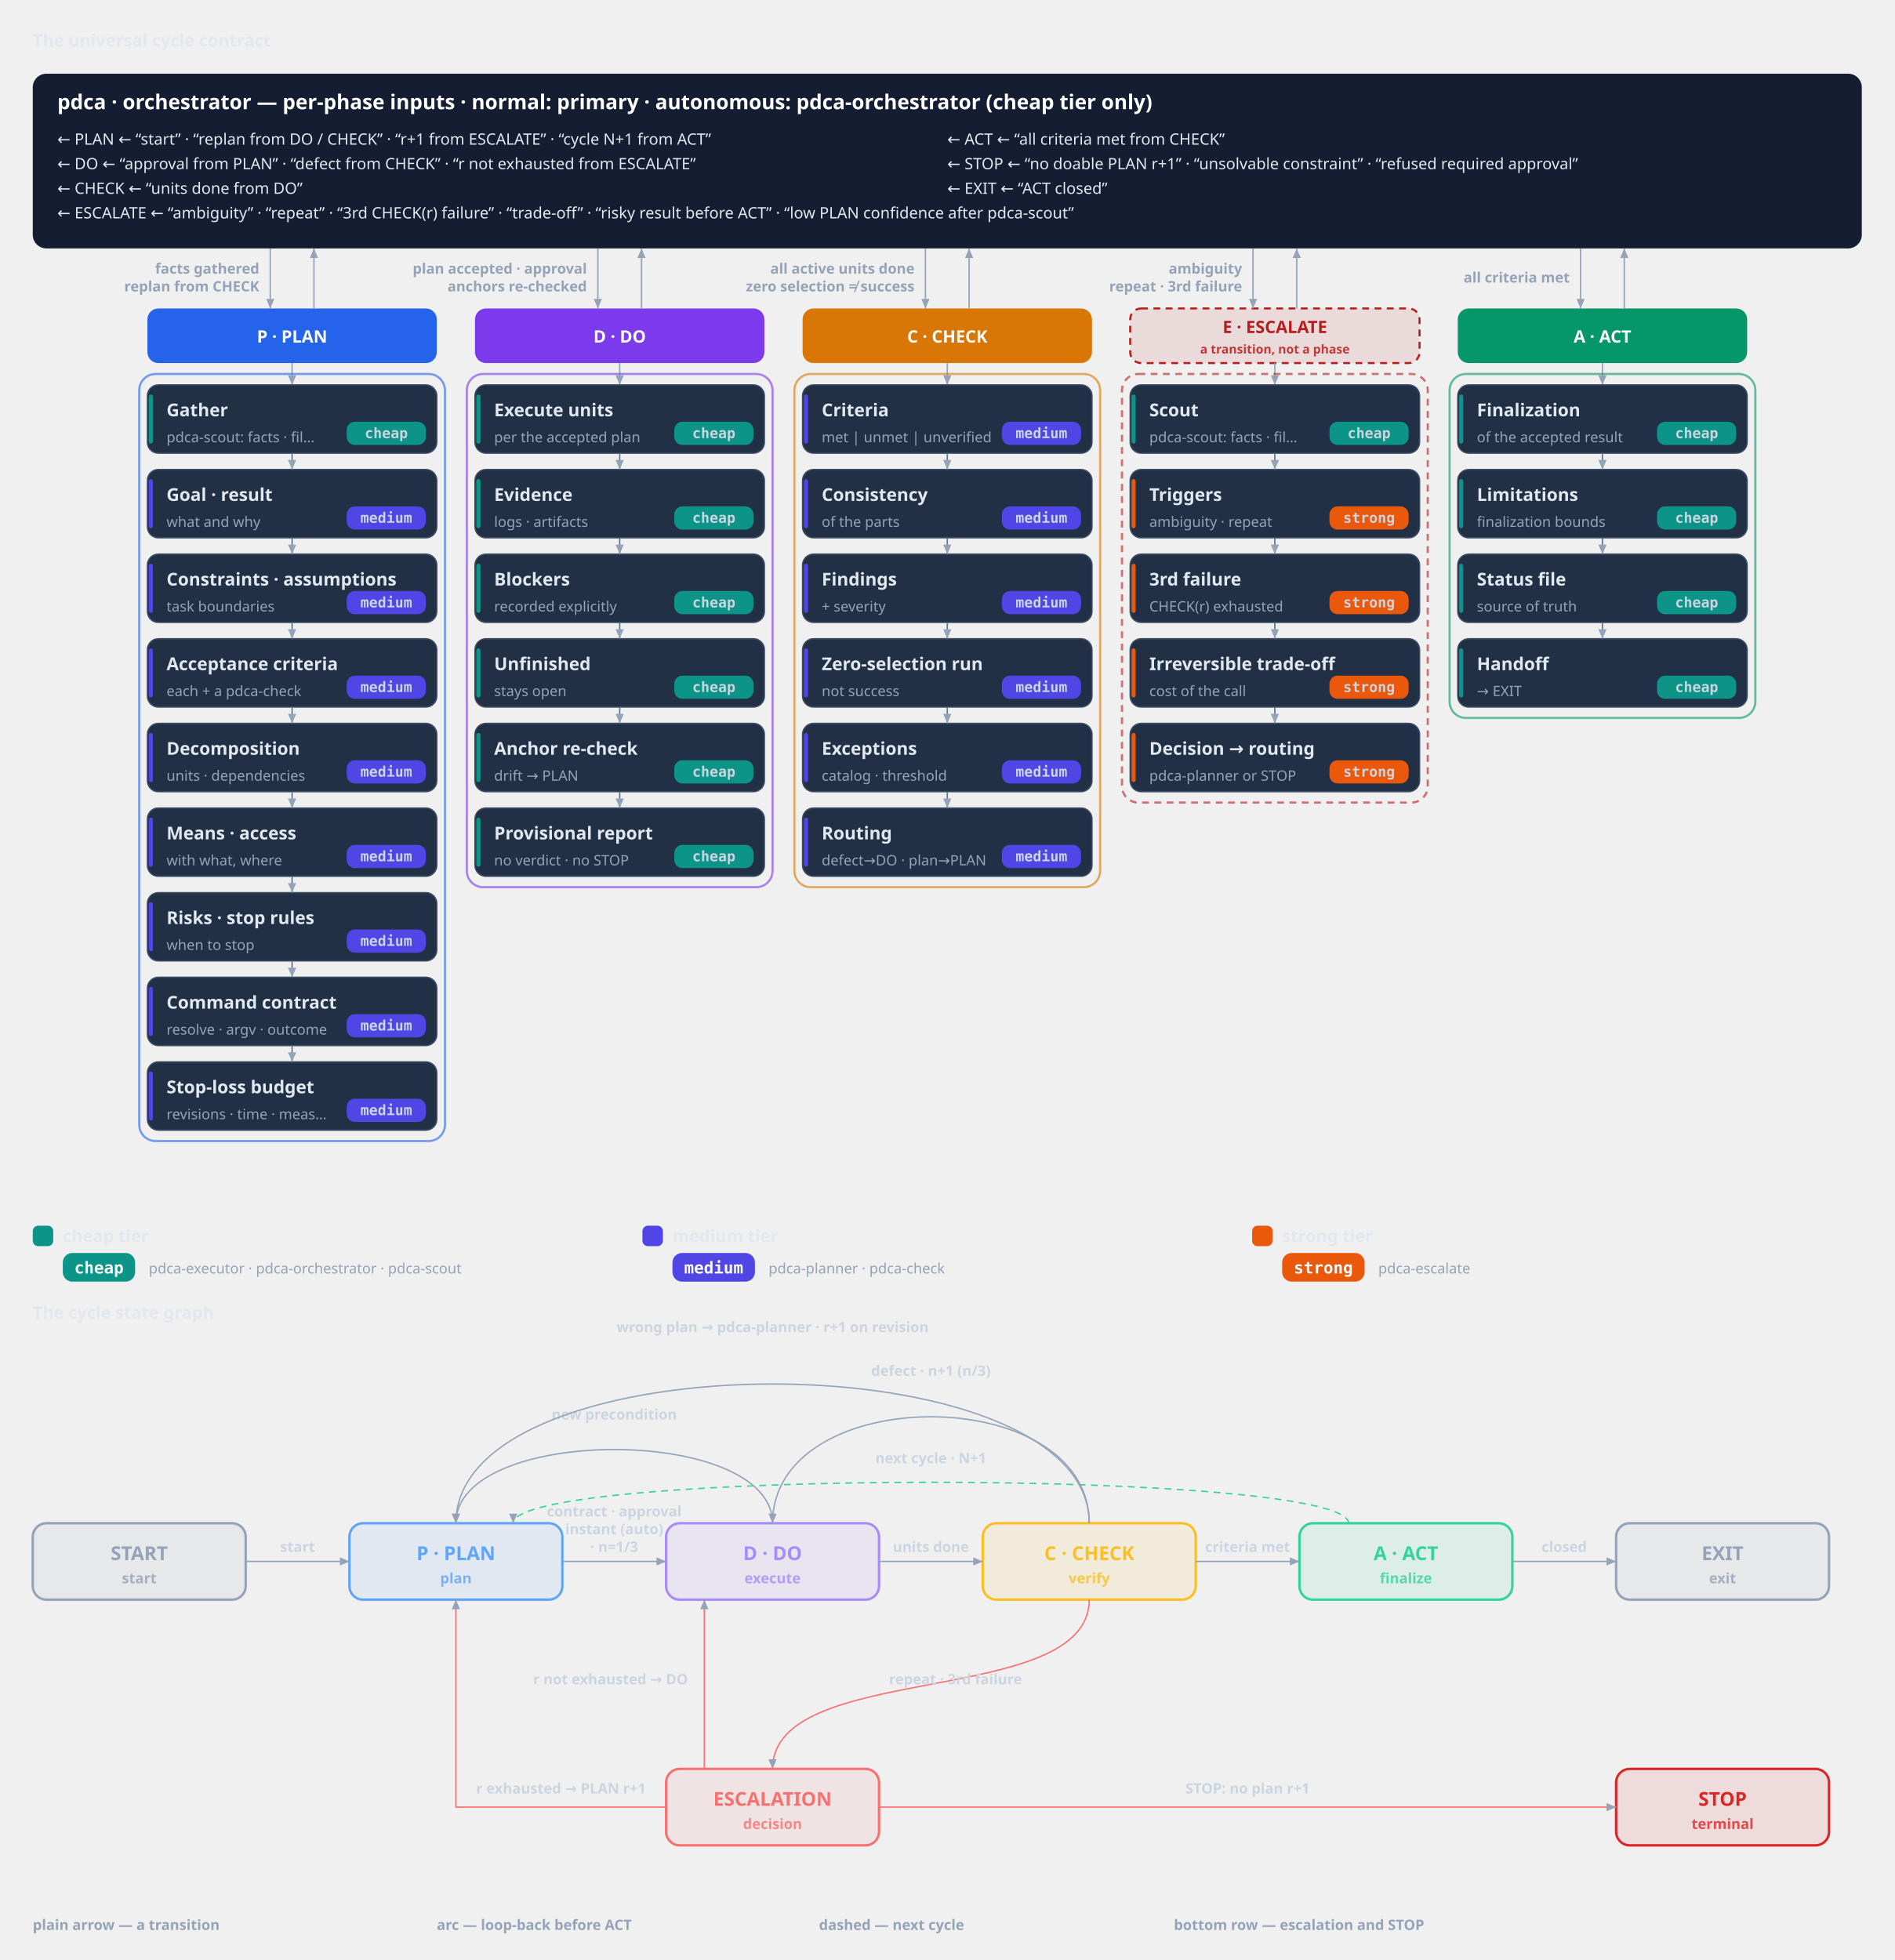
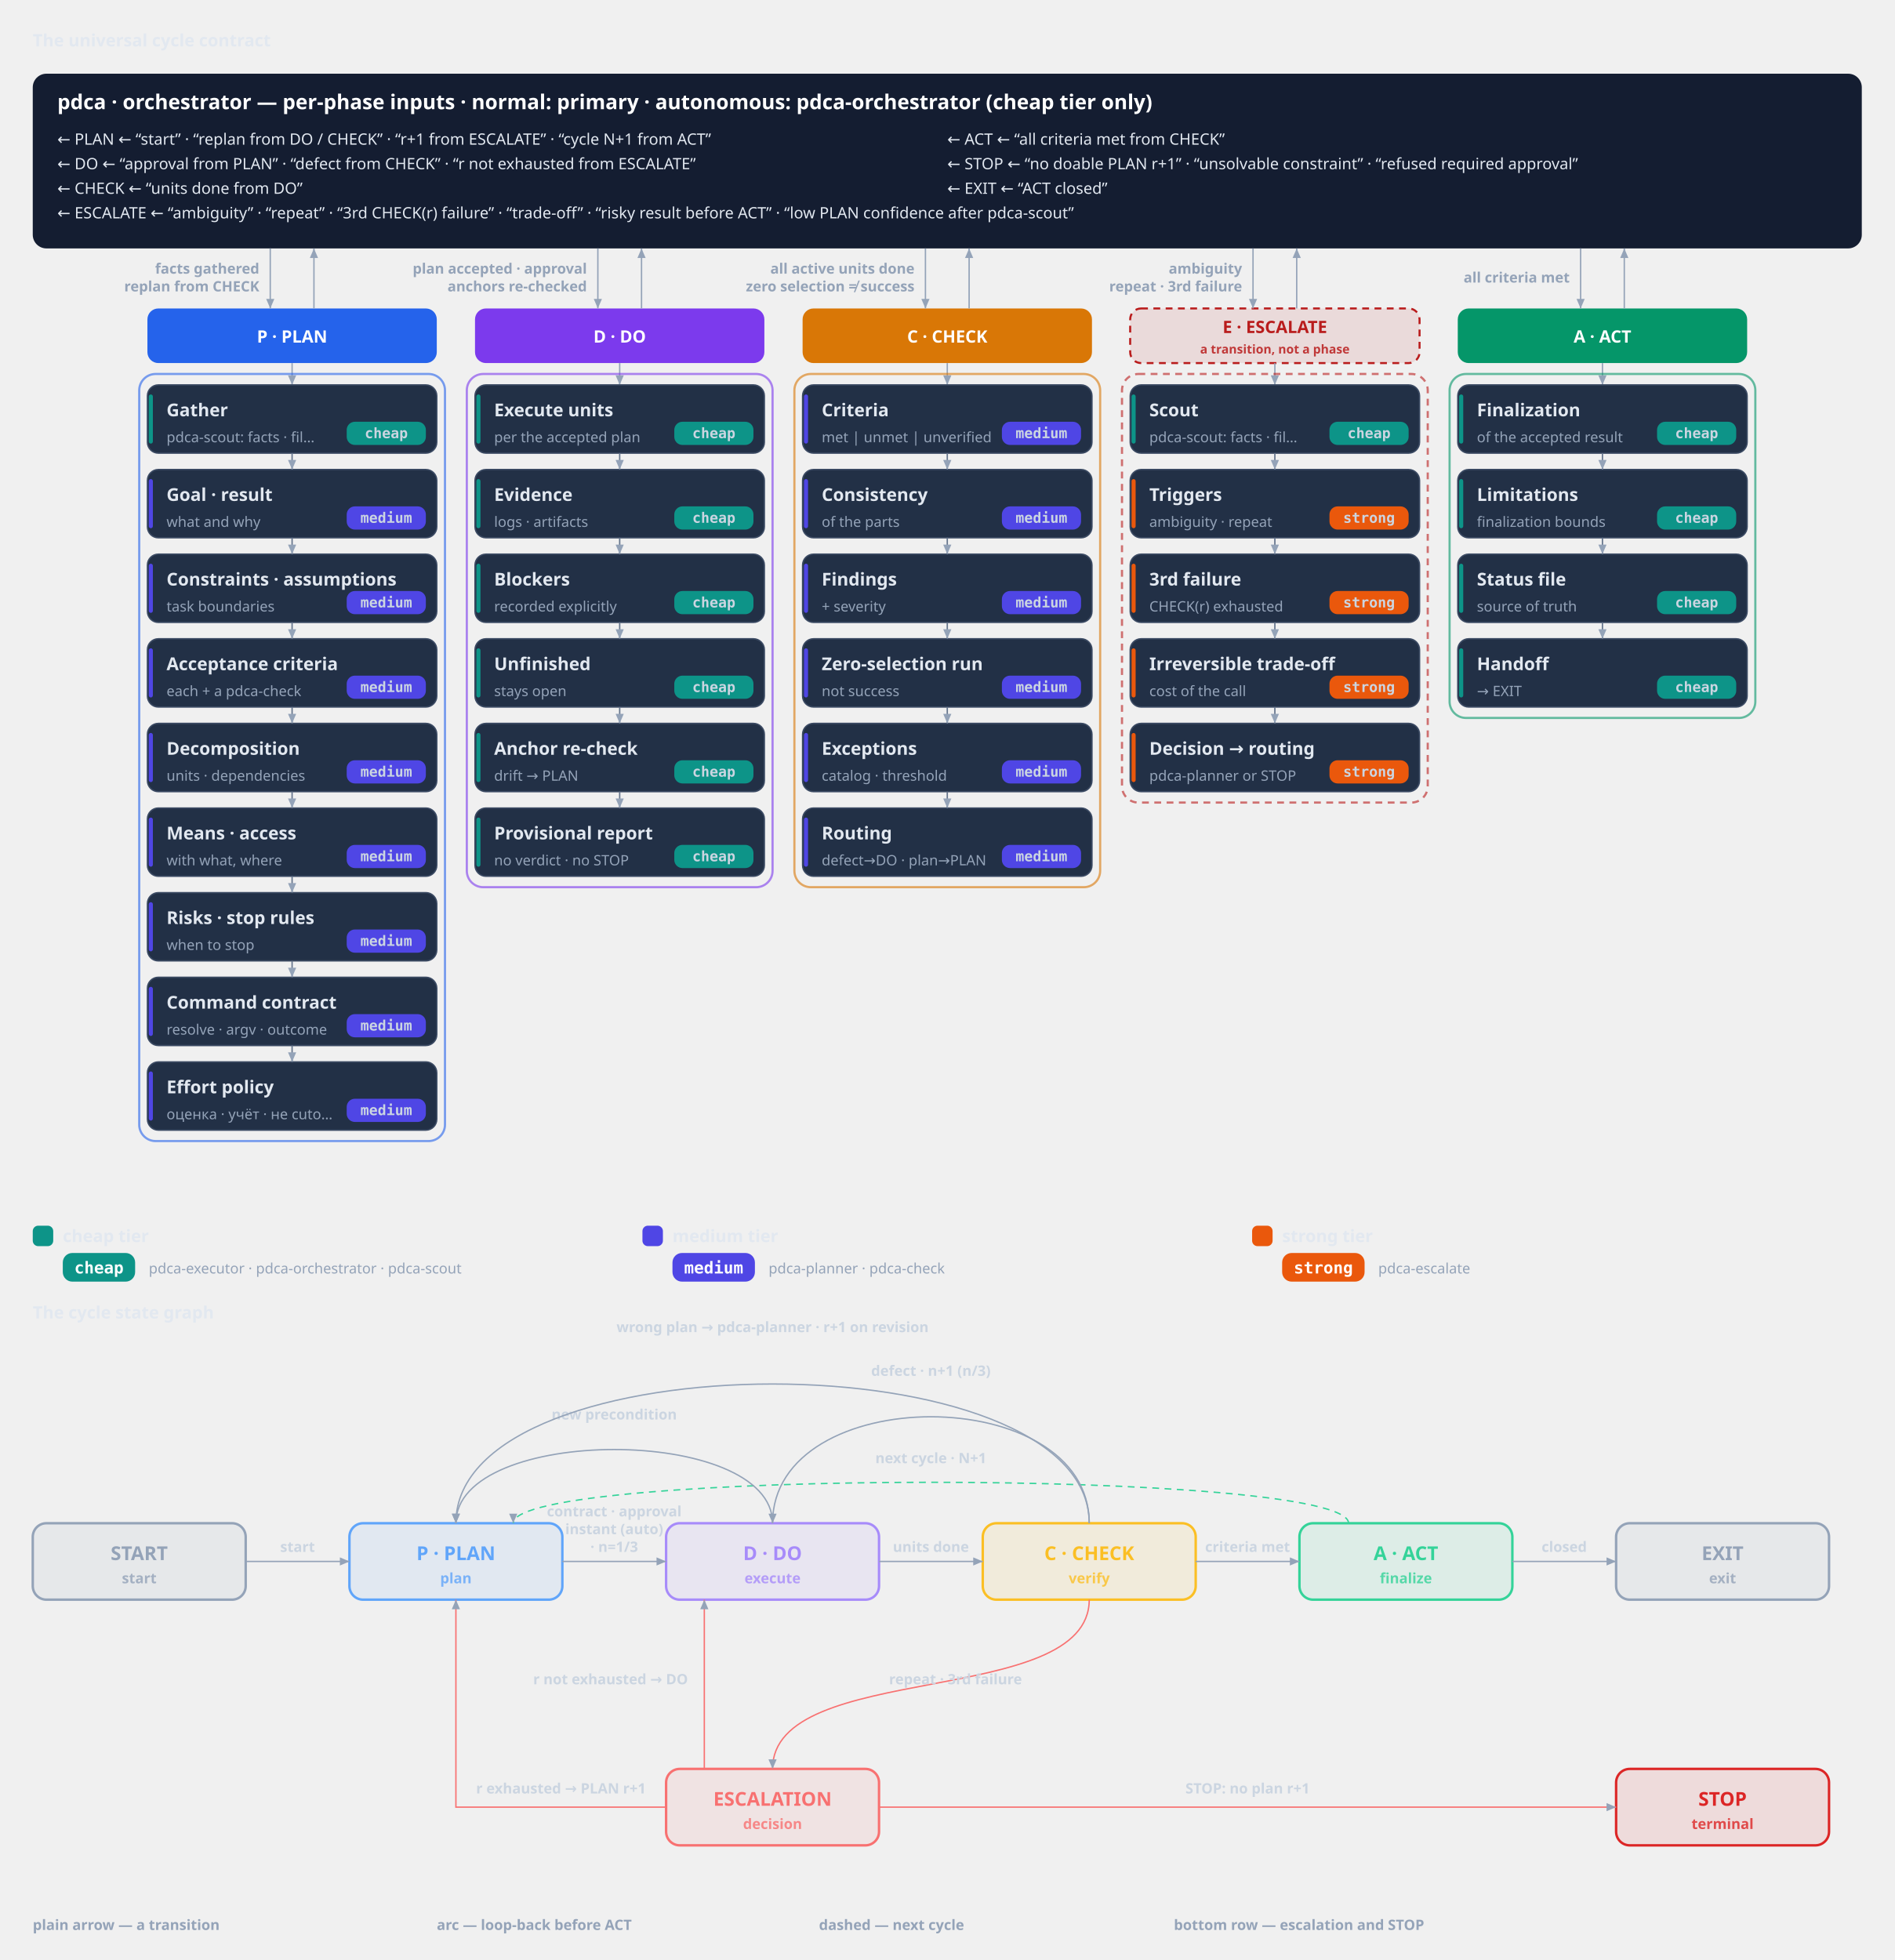
<svg xmlns="http://www.w3.org/2000/svg" viewBox="0 0 1388 1436" width="1388" height="1436" font-family="Segoe UI, system-ui, sans-serif" role="img">
  <defs>
    <marker id="arrow" markerWidth="9" markerHeight="9" refX="7" refY="3" orient="auto">
      <path d="M0,0 L7,3 L0,6 Z" fill="#94a3b8" />
    </marker>
  </defs>
  <style>
.t{font-size:13px;font-weight:600;fill:#e2e8f0}
.s{font-size:10.5px;fill:#94a3b8}
.h{font-size:12.5px;font-weight:700;fill:#ffffff}
.h2{font-size:12.5px;font-weight:700}
.h3{font-size:9px;font-weight:600}
.g{font-size:10.5px;font-weight:600}
.band{fill:#141d31}
.bt{fill:#ffffff;font-size:15px;font-weight:700}
.ol{fill:#e2e8f0;font-size:11.5px}
.lt{font-size:12.5px;font-weight:700;fill:#e2e8f0}
.ls{font-size:10.5px;fill:#94a3b8}
.lm{font-family:ui-monospace,Consolas,Menlo,monospace;font-size:12px;font-weight:700}
.bm{font-family:ui-monospace,Consolas,Menlo,monospace;font-size:10.5px;font-weight:700}
.st{font-size:14px;font-weight:700}
.ss{font-size:10.5px;font-weight:600}
</style>
  <text x="24" y="34" class="lt">The universal cycle contract</text>
  <rect x="24" y="54" width="1340" height="128" rx="10" class="band" />
  <text x="42" y="80" class="bt">pdca · orchestrator — per-phase inputs · normal: primary · autonomous: pdca-orchestrator (cheap tier only)</text>
  <text x="42" y="106" class="ol">← PLAN ← “start” · “replan from DO / CHECK” · “r+1 from ESCALATE” · “cycle N+1 from ACT”</text>
  <text x="42" y="124" class="ol">← DO ← “approval from PLAN” · “defect from CHECK” · “r not exhausted from ESCALATE”</text>
  <text x="42" y="142" class="ol">← CHECK ← “units done from DO”</text>
  <text x="42" y="160" class="ol">← ESCALATE ← “ambiguity” · “repeat” · “3rd CHECK(r) failure” · “trade-off” · “risky result before ACT” · “low PLAN confidence after pdca-scout”</text>
  <text x="694.0" y="106" class="ol">← ACT ← “all criteria met from CHECK”</text>
  <text x="694.0" y="124" class="ol">← STOP ← “no doable PLAN r+1” · “unsolvable constraint” · “refused required approval”</text>
  <text x="694.0" y="142" class="ol">← EXIT ← “ACT closed”</text>
  <rect x="108.0" y="226" width="212" height="40" rx="8" fill="#2563eb" />
  <text x="214.0" y="251.0" class="h" fill="#ffffff" text-anchor="middle">P · PLAN</text>
  <polyline points="214.0,266 214.0,282" fill="none" stroke="#94a3b8" marker-end="url(#arrow)" />
  <rect x="108.0" y="282" width="212" height="50" rx="8" fill="#223046" stroke="#3b4a63" stroke-width="1" />
  <rect x="109.0" y="289" width="3" height="36" rx="1.5" fill="#0d9488" />
  <rect x="254.0" y="309" width="58" height="17" rx="6" fill="#0d9488" />
  <text x="283.0" y="321.0" class="bm" fill="#cbd5e1" text-anchor="middle">cheap</text>
  <text x="122.0" y="305" class="t">Gather</text>
  <text x="122.0" y="324" class="s">pdca-scout: facts · fil…</text>
  <rect x="108.0" y="344" width="212" height="50" rx="8" fill="#223046" stroke="#3b4a63" stroke-width="1" />
  <rect x="109.0" y="351" width="3" height="36" rx="1.5" fill="#4f46e5" />
  <rect x="254.0" y="371" width="58" height="17" rx="6" fill="#4f46e5" />
  <text x="283.0" y="383.0" class="bm" fill="#cbd5e1" text-anchor="middle">medium</text>
  <text x="122.0" y="367" class="t">Goal · result</text>
  <text x="122.0" y="386" class="s">what and why</text>
  <rect x="108.0" y="406" width="212" height="50" rx="8" fill="#223046" stroke="#3b4a63" stroke-width="1" />
  <rect x="109.0" y="413" width="3" height="36" rx="1.5" fill="#4f46e5" />
  <rect x="254.0" y="433" width="58" height="17" rx="6" fill="#4f46e5" />
  <text x="283.0" y="445.0" class="bm" fill="#cbd5e1" text-anchor="middle">medium</text>
  <text x="122.0" y="429" class="t">Constraints · assumptions</text>
  <text x="122.0" y="448" class="s">task boundaries</text>
  <rect x="108.0" y="468" width="212" height="50" rx="8" fill="#223046" stroke="#3b4a63" stroke-width="1" />
  <rect x="109.0" y="475" width="3" height="36" rx="1.5" fill="#4f46e5" />
  <rect x="254.0" y="495" width="58" height="17" rx="6" fill="#4f46e5" />
  <text x="283.0" y="507.0" class="bm" fill="#cbd5e1" text-anchor="middle">medium</text>
  <text x="122.0" y="491" class="t">Acceptance criteria</text>
  <text x="122.0" y="510" class="s">each + a pdca-check</text>
  <rect x="108.0" y="530" width="212" height="50" rx="8" fill="#223046" stroke="#3b4a63" stroke-width="1" />
  <rect x="109.0" y="537" width="3" height="36" rx="1.5" fill="#4f46e5" />
  <rect x="254.0" y="557" width="58" height="17" rx="6" fill="#4f46e5" />
  <text x="283.0" y="569.0" class="bm" fill="#cbd5e1" text-anchor="middle">medium</text>
  <text x="122.0" y="553" class="t">Decomposition</text>
  <text x="122.0" y="572" class="s">units · dependencies</text>
  <rect x="108.0" y="592" width="212" height="50" rx="8" fill="#223046" stroke="#3b4a63" stroke-width="1" />
  <rect x="109.0" y="599" width="3" height="36" rx="1.5" fill="#4f46e5" />
  <rect x="254.0" y="619" width="58" height="17" rx="6" fill="#4f46e5" />
  <text x="283.0" y="631.0" class="bm" fill="#cbd5e1" text-anchor="middle">medium</text>
  <text x="122.0" y="615" class="t">Means · access</text>
  <text x="122.0" y="634" class="s">with what, where</text>
  <rect x="108.0" y="654" width="212" height="50" rx="8" fill="#223046" stroke="#3b4a63" stroke-width="1" />
  <rect x="109.0" y="661" width="3" height="36" rx="1.5" fill="#4f46e5" />
  <rect x="254.0" y="681" width="58" height="17" rx="6" fill="#4f46e5" />
  <text x="283.0" y="693.0" class="bm" fill="#cbd5e1" text-anchor="middle">medium</text>
  <text x="122.0" y="677" class="t">Risks · stop rules</text>
  <text x="122.0" y="696" class="s">when to stop</text>
  <rect x="108.0" y="716" width="212" height="50" rx="8" fill="#223046" stroke="#3b4a63" stroke-width="1" />
  <rect x="109.0" y="723" width="3" height="36" rx="1.5" fill="#4f46e5" />
  <rect x="254.0" y="743" width="58" height="17" rx="6" fill="#4f46e5" />
  <text x="283.0" y="755.0" class="bm" fill="#cbd5e1" text-anchor="middle">medium</text>
  <text x="122.0" y="739" class="t">Command contract</text>
  <text x="122.0" y="758" class="s">resolve · argv · outcome</text>
  <rect x="108.0" y="778" width="212" height="50" rx="8" fill="#223046" stroke="#3b4a63" stroke-width="1" />
  <rect x="109.0" y="785" width="3" height="36" rx="1.5" fill="#4f46e5" />
  <rect x="254.0" y="805" width="58" height="17" rx="6" fill="#4f46e5" />
  <text x="283.0" y="817.0" class="bm" fill="#cbd5e1" text-anchor="middle">medium</text>
-   <text x="122.0" y="801" class="t">Stop-loss budget</text>
-   <text x="122.0" y="820" class="s">revisions · time · meas…</text>
+   <text x="122.0" y="801" class="t">Effort policy</text>
+   <text x="122.0" y="820" class="s">оценка · учёт · не cuto…</text>
  <polyline points="214.0,332 214.0,344" fill="none" stroke="#64748b" marker-end="url(#arrow)" />
  <polyline points="214.0,394 214.0,406" fill="none" stroke="#64748b" marker-end="url(#arrow)" />
  <polyline points="214.0,456 214.0,468" fill="none" stroke="#64748b" marker-end="url(#arrow)" />
  <polyline points="214.0,518 214.0,530" fill="none" stroke="#64748b" marker-end="url(#arrow)" />
  <polyline points="214.0,580 214.0,592" fill="none" stroke="#64748b" marker-end="url(#arrow)" />
  <polyline points="214.0,642 214.0,654" fill="none" stroke="#64748b" marker-end="url(#arrow)" />
  <polyline points="214.0,704 214.0,716" fill="none" stroke="#64748b" marker-end="url(#arrow)" />
  <polyline points="214.0,766 214.0,778" fill="none" stroke="#64748b" marker-end="url(#arrow)" />
  <rect x="102.0" y="274" width="224" height="562" rx="12" fill="none" stroke="#2563eb" stroke-opacity="0.6" stroke-width="1.6" />
  <rect x="348.0" y="226" width="212" height="40" rx="8" fill="#7c3aed" />
  <text x="454.0" y="251.0" class="h" fill="#ffffff" text-anchor="middle">D · DO</text>
  <polyline points="454.0,266 454.0,282" fill="none" stroke="#94a3b8" marker-end="url(#arrow)" />
  <rect x="348.0" y="282" width="212" height="50" rx="8" fill="#223046" stroke="#3b4a63" stroke-width="1" />
  <rect x="349.0" y="289" width="3" height="36" rx="1.5" fill="#0d9488" />
  <rect x="494.0" y="309" width="58" height="17" rx="6" fill="#0d9488" />
  <text x="523.0" y="321.0" class="bm" fill="#cbd5e1" text-anchor="middle">cheap</text>
  <text x="362.0" y="305" class="t">Execute units</text>
  <text x="362.0" y="324" class="s">per the accepted plan</text>
  <rect x="348.0" y="344" width="212" height="50" rx="8" fill="#223046" stroke="#3b4a63" stroke-width="1" />
  <rect x="349.0" y="351" width="3" height="36" rx="1.5" fill="#0d9488" />
  <rect x="494.0" y="371" width="58" height="17" rx="6" fill="#0d9488" />
  <text x="523.0" y="383.0" class="bm" fill="#cbd5e1" text-anchor="middle">cheap</text>
  <text x="362.0" y="367" class="t">Evidence</text>
  <text x="362.0" y="386" class="s">logs · artifacts</text>
  <rect x="348.0" y="406" width="212" height="50" rx="8" fill="#223046" stroke="#3b4a63" stroke-width="1" />
  <rect x="349.0" y="413" width="3" height="36" rx="1.5" fill="#0d9488" />
  <rect x="494.0" y="433" width="58" height="17" rx="6" fill="#0d9488" />
  <text x="523.0" y="445.0" class="bm" fill="#cbd5e1" text-anchor="middle">cheap</text>
  <text x="362.0" y="429" class="t">Blockers</text>
  <text x="362.0" y="448" class="s">recorded explicitly</text>
  <rect x="348.0" y="468" width="212" height="50" rx="8" fill="#223046" stroke="#3b4a63" stroke-width="1" />
  <rect x="349.0" y="475" width="3" height="36" rx="1.5" fill="#0d9488" />
  <rect x="494.0" y="495" width="58" height="17" rx="6" fill="#0d9488" />
  <text x="523.0" y="507.0" class="bm" fill="#cbd5e1" text-anchor="middle">cheap</text>
  <text x="362.0" y="491" class="t">Unfinished</text>
  <text x="362.0" y="510" class="s">stays open</text>
  <rect x="348.0" y="530" width="212" height="50" rx="8" fill="#223046" stroke="#3b4a63" stroke-width="1" />
  <rect x="349.0" y="537" width="3" height="36" rx="1.5" fill="#0d9488" />
  <rect x="494.0" y="557" width="58" height="17" rx="6" fill="#0d9488" />
  <text x="523.0" y="569.0" class="bm" fill="#cbd5e1" text-anchor="middle">cheap</text>
  <text x="362.0" y="553" class="t">Anchor re-check</text>
  <text x="362.0" y="572" class="s">drift → PLAN</text>
  <rect x="348.0" y="592" width="212" height="50" rx="8" fill="#223046" stroke="#3b4a63" stroke-width="1" />
  <rect x="349.0" y="599" width="3" height="36" rx="1.5" fill="#0d9488" />
  <rect x="494.0" y="619" width="58" height="17" rx="6" fill="#0d9488" />
  <text x="523.0" y="631.0" class="bm" fill="#cbd5e1" text-anchor="middle">cheap</text>
  <text x="362.0" y="615" class="t">Provisional report</text>
  <text x="362.0" y="634" class="s">no verdict · no STOP</text>
  <polyline points="454.0,332 454.0,344" fill="none" stroke="#64748b" marker-end="url(#arrow)" />
  <polyline points="454.0,394 454.0,406" fill="none" stroke="#64748b" marker-end="url(#arrow)" />
  <polyline points="454.0,456 454.0,468" fill="none" stroke="#64748b" marker-end="url(#arrow)" />
  <polyline points="454.0,518 454.0,530" fill="none" stroke="#64748b" marker-end="url(#arrow)" />
  <polyline points="454.0,580 454.0,592" fill="none" stroke="#64748b" marker-end="url(#arrow)" />
  <rect x="342.0" y="274" width="224" height="376" rx="12" fill="none" stroke="#7c3aed" stroke-opacity="0.6" stroke-width="1.6" />
  <rect x="588.0" y="226" width="212" height="40" rx="8" fill="#d97706" />
  <text x="694.0" y="251.0" class="h" fill="#ffffff" text-anchor="middle">C · CHECK</text>
  <polyline points="694.0,266 694.0,282" fill="none" stroke="#94a3b8" marker-end="url(#arrow)" />
  <rect x="588.0" y="282" width="212" height="50" rx="8" fill="#223046" stroke="#3b4a63" stroke-width="1" />
  <rect x="589.0" y="289" width="3" height="36" rx="1.5" fill="#4f46e5" />
  <rect x="734.0" y="309" width="58" height="17" rx="6" fill="#4f46e5" />
  <text x="763.0" y="321.0" class="bm" fill="#cbd5e1" text-anchor="middle">medium</text>
  <text x="602.0" y="305" class="t">Criteria</text>
  <text x="602.0" y="324" class="s">met | unmet | unverified</text>
  <rect x="588.0" y="344" width="212" height="50" rx="8" fill="#223046" stroke="#3b4a63" stroke-width="1" />
  <rect x="589.0" y="351" width="3" height="36" rx="1.5" fill="#4f46e5" />
  <rect x="734.0" y="371" width="58" height="17" rx="6" fill="#4f46e5" />
  <text x="763.0" y="383.0" class="bm" fill="#cbd5e1" text-anchor="middle">medium</text>
  <text x="602.0" y="367" class="t">Consistency</text>
  <text x="602.0" y="386" class="s">of the parts</text>
  <rect x="588.0" y="406" width="212" height="50" rx="8" fill="#223046" stroke="#3b4a63" stroke-width="1" />
  <rect x="589.0" y="413" width="3" height="36" rx="1.5" fill="#4f46e5" />
  <rect x="734.0" y="433" width="58" height="17" rx="6" fill="#4f46e5" />
  <text x="763.0" y="445.0" class="bm" fill="#cbd5e1" text-anchor="middle">medium</text>
  <text x="602.0" y="429" class="t">Findings</text>
  <text x="602.0" y="448" class="s">+ severity</text>
  <rect x="588.0" y="468" width="212" height="50" rx="8" fill="#223046" stroke="#3b4a63" stroke-width="1" />
  <rect x="589.0" y="475" width="3" height="36" rx="1.5" fill="#4f46e5" />
  <rect x="734.0" y="495" width="58" height="17" rx="6" fill="#4f46e5" />
  <text x="763.0" y="507.0" class="bm" fill="#cbd5e1" text-anchor="middle">medium</text>
  <text x="602.0" y="491" class="t">Zero-selection run</text>
  <text x="602.0" y="510" class="s">not success</text>
  <rect x="588.0" y="530" width="212" height="50" rx="8" fill="#223046" stroke="#3b4a63" stroke-width="1" />
  <rect x="589.0" y="537" width="3" height="36" rx="1.5" fill="#4f46e5" />
  <rect x="734.0" y="557" width="58" height="17" rx="6" fill="#4f46e5" />
  <text x="763.0" y="569.0" class="bm" fill="#cbd5e1" text-anchor="middle">medium</text>
  <text x="602.0" y="553" class="t">Exceptions</text>
  <text x="602.0" y="572" class="s">catalog · threshold</text>
  <rect x="588.0" y="592" width="212" height="50" rx="8" fill="#223046" stroke="#3b4a63" stroke-width="1" />
  <rect x="589.0" y="599" width="3" height="36" rx="1.5" fill="#4f46e5" />
  <rect x="734.0" y="619" width="58" height="17" rx="6" fill="#4f46e5" />
  <text x="763.0" y="631.0" class="bm" fill="#cbd5e1" text-anchor="middle">medium</text>
  <text x="602.0" y="615" class="t">Routing</text>
  <text x="602.0" y="634" class="s">defect→DO · plan→PLAN</text>
  <polyline points="694.0,332 694.0,344" fill="none" stroke="#64748b" marker-end="url(#arrow)" />
  <polyline points="694.0,394 694.0,406" fill="none" stroke="#64748b" marker-end="url(#arrow)" />
  <polyline points="694.0,456 694.0,468" fill="none" stroke="#64748b" marker-end="url(#arrow)" />
  <polyline points="694.0,518 694.0,530" fill="none" stroke="#64748b" marker-end="url(#arrow)" />
  <polyline points="694.0,580 694.0,592" fill="none" stroke="#64748b" marker-end="url(#arrow)" />
  <rect x="582.0" y="274" width="224" height="376" rx="12" fill="none" stroke="#d97706" stroke-opacity="0.6" stroke-width="1.6" />
  <rect x="828.0" y="226" width="212" height="40" rx="8" fill="#b91c1c" fill-opacity="0.10" stroke="#b91c1c" stroke-width="1.5" stroke-dasharray="5,4" />
  <text x="934.0" y="244.0" class="h2" fill="#b91c1c" text-anchor="middle">E · ESCALATE</text>
  <text x="934.0" y="259.0" class="h3" fill="#b91c1c" opacity="0.85" text-anchor="middle">a transition, not a phase</text>
  <polyline points="934.0,266 934.0,282" fill="none" stroke="#94a3b8" marker-end="url(#arrow)" />
  <rect x="828.0" y="282" width="212" height="50" rx="8" fill="#223046" stroke="#3b4a63" stroke-width="1" />
  <rect x="829.0" y="289" width="3" height="36" rx="1.5" fill="#0d9488" />
  <rect x="974.0" y="309" width="58" height="17" rx="6" fill="#0d9488" />
  <text x="1003.0" y="321.0" class="bm" fill="#cbd5e1" text-anchor="middle">cheap</text>
  <text x="842.0" y="305" class="t">Scout</text>
  <text x="842.0" y="324" class="s">pdca-scout: facts · fil…</text>
  <rect x="828.0" y="344" width="212" height="50" rx="8" fill="#223046" stroke="#3b4a63" stroke-width="1" />
  <rect x="829.0" y="351" width="3" height="36" rx="1.5" fill="#ea580c" />
  <rect x="974.0" y="371" width="58" height="17" rx="6" fill="#ea580c" />
  <text x="1003.0" y="383.0" class="bm" fill="#cbd5e1" text-anchor="middle">strong</text>
  <text x="842.0" y="367" class="t">Triggers</text>
  <text x="842.0" y="386" class="s">ambiguity · repeat</text>
  <rect x="828.0" y="406" width="212" height="50" rx="8" fill="#223046" stroke="#3b4a63" stroke-width="1" />
  <rect x="829.0" y="413" width="3" height="36" rx="1.5" fill="#ea580c" />
  <rect x="974.0" y="433" width="58" height="17" rx="6" fill="#ea580c" />
  <text x="1003.0" y="445.0" class="bm" fill="#cbd5e1" text-anchor="middle">strong</text>
  <text x="842.0" y="429" class="t">3rd failure</text>
  <text x="842.0" y="448" class="s">CHECK(r) exhausted</text>
  <rect x="828.0" y="468" width="212" height="50" rx="8" fill="#223046" stroke="#3b4a63" stroke-width="1" />
  <rect x="829.0" y="475" width="3" height="36" rx="1.5" fill="#ea580c" />
  <rect x="974.0" y="495" width="58" height="17" rx="6" fill="#ea580c" />
  <text x="1003.0" y="507.0" class="bm" fill="#cbd5e1" text-anchor="middle">strong</text>
  <text x="842.0" y="491" class="t">Irreversible trade-off</text>
  <text x="842.0" y="510" class="s">cost of the call</text>
  <rect x="828.0" y="530" width="212" height="50" rx="8" fill="#223046" stroke="#3b4a63" stroke-width="1" />
  <rect x="829.0" y="537" width="3" height="36" rx="1.5" fill="#ea580c" />
  <rect x="974.0" y="557" width="58" height="17" rx="6" fill="#ea580c" />
  <text x="1003.0" y="569.0" class="bm" fill="#cbd5e1" text-anchor="middle">strong</text>
  <text x="842.0" y="553" class="t">Decision → routing</text>
  <text x="842.0" y="572" class="s">pdca-planner or STOP</text>
  <polyline points="934.0,332 934.0,344" fill="none" stroke="#64748b" marker-end="url(#arrow)" />
  <polyline points="934.0,394 934.0,406" fill="none" stroke="#64748b" marker-end="url(#arrow)" />
  <polyline points="934.0,456 934.0,468" fill="none" stroke="#64748b" marker-end="url(#arrow)" />
  <polyline points="934.0,518 934.0,530" fill="none" stroke="#64748b" marker-end="url(#arrow)" />
  <rect x="822.0" y="274" width="224" height="314" rx="12" fill="none" stroke="#b91c1c" stroke-opacity="0.6" stroke-width="1.6" stroke-dasharray="5,4" />
  <rect x="1068.0" y="226" width="212" height="40" rx="8" fill="#059669" />
  <text x="1174.0" y="251.0" class="h" fill="#ffffff" text-anchor="middle">A · ACT</text>
  <polyline points="1174.0,266 1174.0,282" fill="none" stroke="#94a3b8" marker-end="url(#arrow)" />
  <rect x="1068.0" y="282" width="212" height="50" rx="8" fill="#223046" stroke="#3b4a63" stroke-width="1" />
  <rect x="1069.0" y="289" width="3" height="36" rx="1.5" fill="#0d9488" />
  <rect x="1214.0" y="309" width="58" height="17" rx="6" fill="#0d9488" />
  <text x="1243.0" y="321.0" class="bm" fill="#cbd5e1" text-anchor="middle">cheap</text>
  <text x="1082.0" y="305" class="t">Finalization</text>
  <text x="1082.0" y="324" class="s">of the accepted result</text>
  <rect x="1068.0" y="344" width="212" height="50" rx="8" fill="#223046" stroke="#3b4a63" stroke-width="1" />
  <rect x="1069.0" y="351" width="3" height="36" rx="1.5" fill="#0d9488" />
  <rect x="1214.0" y="371" width="58" height="17" rx="6" fill="#0d9488" />
  <text x="1243.0" y="383.0" class="bm" fill="#cbd5e1" text-anchor="middle">cheap</text>
  <text x="1082.0" y="367" class="t">Limitations</text>
  <text x="1082.0" y="386" class="s">finalization bounds</text>
  <rect x="1068.0" y="406" width="212" height="50" rx="8" fill="#223046" stroke="#3b4a63" stroke-width="1" />
  <rect x="1069.0" y="413" width="3" height="36" rx="1.5" fill="#0d9488" />
  <rect x="1214.0" y="433" width="58" height="17" rx="6" fill="#0d9488" />
  <text x="1243.0" y="445.0" class="bm" fill="#cbd5e1" text-anchor="middle">cheap</text>
  <text x="1082.0" y="429" class="t">Status file</text>
  <text x="1082.0" y="448" class="s">source of truth</text>
  <rect x="1068.0" y="468" width="212" height="50" rx="8" fill="#223046" stroke="#3b4a63" stroke-width="1" />
  <rect x="1069.0" y="475" width="3" height="36" rx="1.5" fill="#0d9488" />
  <rect x="1214.0" y="495" width="58" height="17" rx="6" fill="#0d9488" />
  <text x="1243.0" y="507.0" class="bm" fill="#cbd5e1" text-anchor="middle">cheap</text>
  <text x="1082.0" y="491" class="t">Handoff</text>
  <text x="1082.0" y="510" class="s">→ EXIT</text>
  <polyline points="1174.0,332 1174.0,344" fill="none" stroke="#64748b" marker-end="url(#arrow)" />
  <polyline points="1174.0,394 1174.0,406" fill="none" stroke="#64748b" marker-end="url(#arrow)" />
  <polyline points="1174.0,456 1174.0,468" fill="none" stroke="#64748b" marker-end="url(#arrow)" />
  <rect x="1062.0" y="274" width="224" height="252" rx="12" fill="none" stroke="#059669" stroke-opacity="0.6" stroke-width="1.6" />
  <polyline points="198.0,182 198.0,226" fill="none" stroke="#94a3b8" data-edge-id="dispatch_p" marker-end="url(#arrow)" />
  <text x="190.0" y="200.5" class="g" fill="#94a3b8" text-anchor="end">facts gathered</text>
  <text x="190.0" y="213.5" class="g" fill="#94a3b8" text-anchor="end">replan from CHECK</text>
  <polyline points="230.0,226 230.0,182" fill="none" stroke="#94a3b8" data-edge-id="return_p" marker-end="url(#arrow)" />
  <polyline points="438.0,182 438.0,226" fill="none" stroke="#94a3b8" data-edge-id="dispatch_d" marker-end="url(#arrow)" />
  <text x="430.0" y="200.5" class="g" fill="#94a3b8" text-anchor="end">plan accepted · approval</text>
  <text x="430.0" y="213.5" class="g" fill="#94a3b8" text-anchor="end">anchors re-checked</text>
  <polyline points="470.0,226 470.0,182" fill="none" stroke="#94a3b8" data-edge-id="return_d" marker-end="url(#arrow)" />
  <polyline points="678.0,182 678.0,226" fill="none" stroke="#94a3b8" data-edge-id="dispatch_c" marker-end="url(#arrow)" />
  <text x="670.0" y="200.5" class="g" fill="#94a3b8" text-anchor="end">all active units done</text>
  <text x="670.0" y="213.5" class="g" fill="#94a3b8" text-anchor="end">zero selection ≠ success</text>
  <polyline points="710.0,226 710.0,182" fill="none" stroke="#94a3b8" data-edge-id="return_c" marker-end="url(#arrow)" />
  <polyline points="918.0,182 918.0,226" fill="none" stroke="#94a3b8" data-edge-id="dispatch_e" marker-end="url(#arrow)" />
  <text x="910.0" y="200.5" class="g" fill="#94a3b8" text-anchor="end">ambiguity</text>
  <text x="910.0" y="213.5" class="g" fill="#94a3b8" text-anchor="end">repeat · 3rd failure</text>
  <polyline points="950.0,226 950.0,182" fill="none" stroke="#94a3b8" data-edge-id="return_e" marker-end="url(#arrow)" />
  <polyline points="1158.0,182 1158.0,226" fill="none" stroke="#94a3b8" data-edge-id="dispatch_a" marker-end="url(#arrow)" />
  <text x="1150.0" y="207.0" class="g" fill="#94a3b8" text-anchor="end">all criteria met</text>
  <polyline points="1190.0,226 1190.0,182" fill="none" stroke="#94a3b8" data-edge-id="return_a" marker-end="url(#arrow)" />
  <rect x="24.0" y="898" width="15" height="15" rx="4" fill="#0d9488" />
  <text x="46.0" y="910" class="lt">cheap tier</text>
  <rect x="46.0" y="918" width="53.0" height="21" rx="7" fill="#0d9488" />
  <text x="72.5" y="933" class="lm" fill="#ffffff" text-anchor="middle">cheap</text>
  <text x="109.0" y="933" class="ls">pdca-executor · pdca-orchestrator · pdca-scout</text>
  <rect x="470.667" y="898" width="15" height="15" rx="4" fill="#4f46e5" />
  <text x="492.667" y="910" class="lt">medium tier</text>
  <rect x="492.667" y="918" width="60.4" height="21" rx="7" fill="#4f46e5" />
  <text x="522.867" y="933" class="lm" fill="#ffffff" text-anchor="middle">medium</text>
  <text x="563.067" y="933" class="ls">pdca-planner · pdca-check</text>
  <rect x="917.333" y="898" width="15" height="15" rx="4" fill="#ea580c" />
  <text x="939.333" y="910" class="lt">strong tier</text>
  <rect x="939.333" y="918" width="60.4" height="21" rx="7" fill="#ea580c" />
  <text x="969.533" y="933" class="lm" fill="#ffffff" text-anchor="middle">strong</text>
  <text x="1009.733" y="933" class="ls">pdca-escalate</text>
  <text x="24" y="966" class="lt">The cycle state graph</text>
  <rect x="24" y="1116" width="156" height="56" rx="10" fill="#94a3b8" fill-opacity="0.10" stroke="#94a3b8" stroke-width="1.8" data-node-id="START" />
  <text x="102.0" y="1143.0" class="st" fill="#94a3b8" text-anchor="middle">START</text>
  <text x="102.0" y="1160.0" class="ss" fill="#94a3b8" text-anchor="middle" opacity="0.8">start</text>
  <rect x="256" y="1116" width="156" height="56" rx="10" fill="#60a5fa" fill-opacity="0.10" stroke="#60a5fa" stroke-width="1.8" data-node-id="PLAN" />
  <text x="334.0" y="1143.0" class="st" fill="#60a5fa" text-anchor="middle">P · PLAN</text>
  <text x="334.0" y="1160.0" class="ss" fill="#60a5fa" text-anchor="middle" opacity="0.8">plan</text>
  <rect x="488" y="1116" width="156" height="56" rx="10" fill="#a78bfa" fill-opacity="0.10" stroke="#a78bfa" stroke-width="1.8" data-node-id="DO" />
  <text x="566.0" y="1143.0" class="st" fill="#a78bfa" text-anchor="middle">D · DO</text>
  <text x="566.0" y="1160.0" class="ss" fill="#a78bfa" text-anchor="middle" opacity="0.8">execute</text>
  <rect x="720" y="1116" width="156" height="56" rx="10" fill="#fbbf24" fill-opacity="0.10" stroke="#fbbf24" stroke-width="1.8" data-node-id="CHECK" />
  <text x="798.0" y="1143.0" class="st" fill="#fbbf24" text-anchor="middle">C · CHECK</text>
  <text x="798.0" y="1160.0" class="ss" fill="#fbbf24" text-anchor="middle" opacity="0.8">verify</text>
  <rect x="952" y="1116" width="156" height="56" rx="10" fill="#34d399" fill-opacity="0.10" stroke="#34d399" stroke-width="1.8" data-node-id="ACT" />
  <text x="1030.0" y="1143.0" class="st" fill="#34d399" text-anchor="middle">A · ACT</text>
  <text x="1030.0" y="1160.0" class="ss" fill="#34d399" text-anchor="middle" opacity="0.8">finalize</text>
  <rect x="1184" y="1116" width="156" height="56" rx="10" fill="#94a3b8" fill-opacity="0.10" stroke="#94a3b8" stroke-width="1.8" data-node-id="EXIT" />
  <text x="1262.0" y="1143.0" class="st" fill="#94a3b8" text-anchor="middle">EXIT</text>
  <text x="1262.0" y="1160.0" class="ss" fill="#94a3b8" text-anchor="middle" opacity="0.8">exit</text>
  <polyline points="180,1144.0 256,1144.0" fill="none" stroke="#94a3b8" data-edge-id="start_plan" marker-end="url(#arrow)" />
  <text x="218.0" y="1137.0" class="g" fill="#cbd5e1" text-anchor="middle">start</text>
  <polyline points="412,1144.0 488,1144.0" fill="none" stroke="#94a3b8" data-edge-id="plan_do" marker-end="url(#arrow)" />
  <text x="450.0" y="1111.0" class="g" fill="#cbd5e1" text-anchor="middle">contract · approval</text>
  <text x="450.0" y="1124.0" class="g" fill="#cbd5e1" text-anchor="middle">instant (auto)</text>
  <text x="450.0" y="1137.0" class="g" fill="#cbd5e1" text-anchor="middle">· n=1/3</text>
  <polyline points="644,1144.0 720,1144.0" fill="none" stroke="#94a3b8" data-edge-id="do_check" marker-end="url(#arrow)" />
  <text x="682.0" y="1137.0" class="g" fill="#cbd5e1" text-anchor="middle">units done</text>
  <polyline points="876,1144.0 952,1144.0" fill="none" stroke="#94a3b8" data-edge-id="check_act" marker-end="url(#arrow)" />
  <text x="914.0" y="1137.0" class="g" fill="#cbd5e1" text-anchor="middle">criteria met</text>
  <polyline points="1108,1144.0 1184,1144.0" fill="none" stroke="#94a3b8" data-edge-id="act_exit" marker-end="url(#arrow)" />
  <text x="1146.0" y="1137.0" class="g" fill="#cbd5e1" text-anchor="middle">closed</text>
  <path d="M988,1116 C988,1076 376,1076 376,1116" fill="none" stroke="#34d399" stroke-dasharray="5,4" data-edge-id="act_plan" marker-end="url(#arrow)" />
  <text x="682" y="1072" class="g" fill="#cbd5e1" text-anchor="middle">next cycle · N+1</text>
  <path d="M566,1116 C566,1044 334,1044 334,1116" fill="none" stroke="#94a3b8" data-edge-id="do_plan_blocker" marker-end="url(#arrow)" />
  <text x="450" y="1040" class="g" fill="#cbd5e1" text-anchor="middle">new precondition</text>
  <path d="M798,1116 C798,1012 566,1012 566,1116" fill="none" stroke="#94a3b8" data-edge-id="check_do_defect" marker-end="url(#arrow)" />
  <text x="682" y="1008" class="g" fill="#cbd5e1" text-anchor="middle">defect · n+1 (n/3)</text>
  <path d="M798,1116 C798,980 334,980 334,1116" fill="none" stroke="#94a3b8" data-edge-id="check_plan_replan" marker-end="url(#arrow)" />
  <text x="566" y="976" class="g" fill="#cbd5e1" text-anchor="middle">wrong plan → pdca-planner · r+1 on revision</text>
  <rect x="488" y="1296" width="156" height="56" rx="10" fill="#f87171" fill-opacity="0.10" stroke="#f87171" stroke-width="1.8" data-node-id="ESCALATE" />
  <text x="566.0" y="1323.0" class="st" fill="#f87171" text-anchor="middle">ESCALATION</text>
  <text x="566.0" y="1340.0" class="ss" fill="#f87171" text-anchor="middle" opacity="0.8">decision</text>
  <rect x="1184" y="1296" width="156" height="56" rx="10" fill="#dc2626" fill-opacity="0.10" stroke="#dc2626" stroke-width="1.8" data-node-id="STOP" />
  <text x="1262.0" y="1323.0" class="st" fill="#dc2626" text-anchor="middle">STOP</text>
  <text x="1262.0" y="1340.0" class="ss" fill="#dc2626" text-anchor="middle" opacity="0.8">terminal</text>
  <path d="M798,1172 C798,1252 566,1216 566,1296" fill="none" stroke="#f87171" data-edge-id="check_escalate" marker-end="url(#arrow)" />
  <text x="700" y="1234.0" class="g" fill="#cbd5e1" text-anchor="middle">repeat · 3rd failure</text>
  <polyline points="516,1296 516,1172" fill="none" stroke="#f87171" data-edge-id="escalate_do" marker-end="url(#arrow)" />
  <text x="504" y="1234.0" class="g" fill="#cbd5e1" text-anchor="end">r not exhausted → DO</text>
  <polyline points="488,1324.0 334,1324.0 334,1172" fill="none" stroke="#f87171" data-edge-id="escalate_plan" marker-end="url(#arrow)" />
  <text x="411" y="1314.0" class="g" fill="#cbd5e1" text-anchor="middle">r exhausted → PLAN r+1</text>
  <polyline points="644,1324.0 1184,1324.0" fill="none" stroke="#f87171" data-edge-id="escalate_stop" marker-end="url(#arrow)" />
  <text x="914" y="1314.0" class="g" fill="#cbd5e1" text-anchor="middle">STOP: no plan r+1</text>
  <text x="24" y="1414" class="g" fill="#94a3b8" text-anchor="start">plain arrow — a transition</text>
  <text x="320" y="1414" class="g" fill="#94a3b8" text-anchor="start">arc — loop-back before ACT</text>
  <text x="600" y="1414" class="g" fill="#94a3b8" text-anchor="start">dashed — next cycle</text>
  <text x="860" y="1414" class="g" fill="#94a3b8" text-anchor="start">bottom row — escalation and STOP</text>
</svg>
